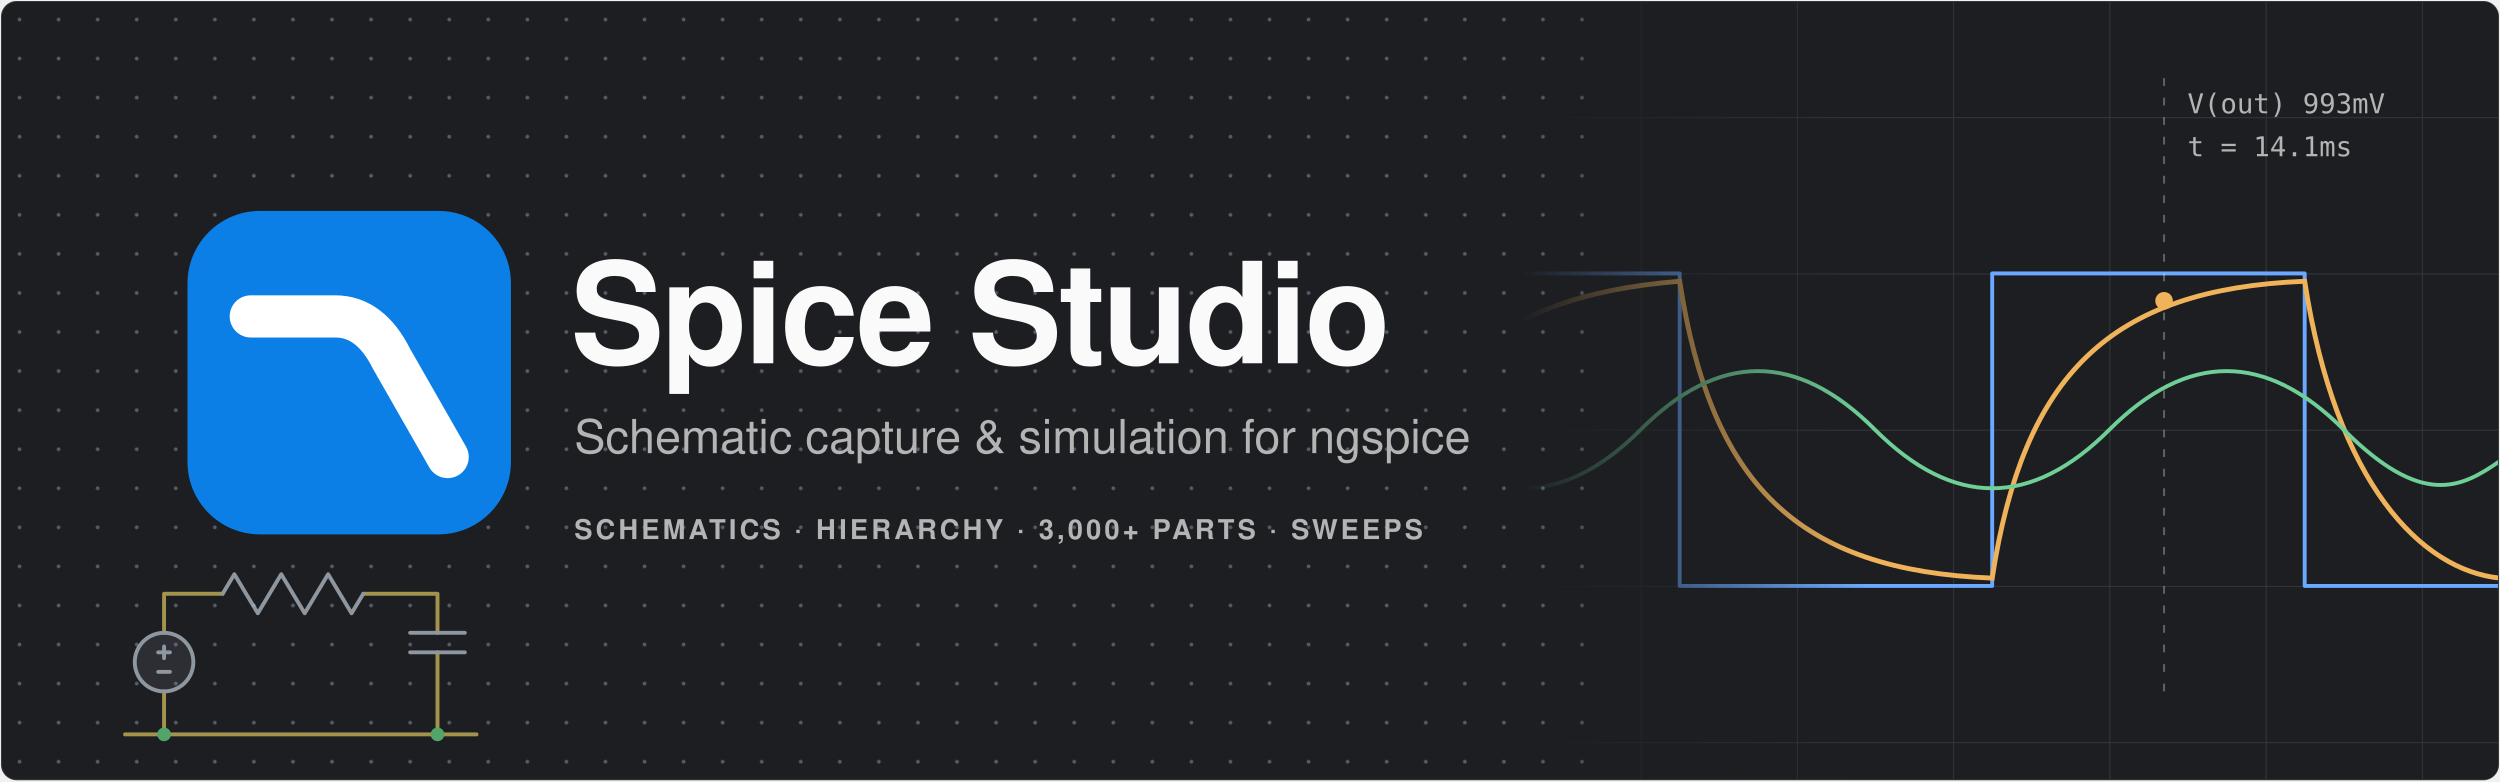
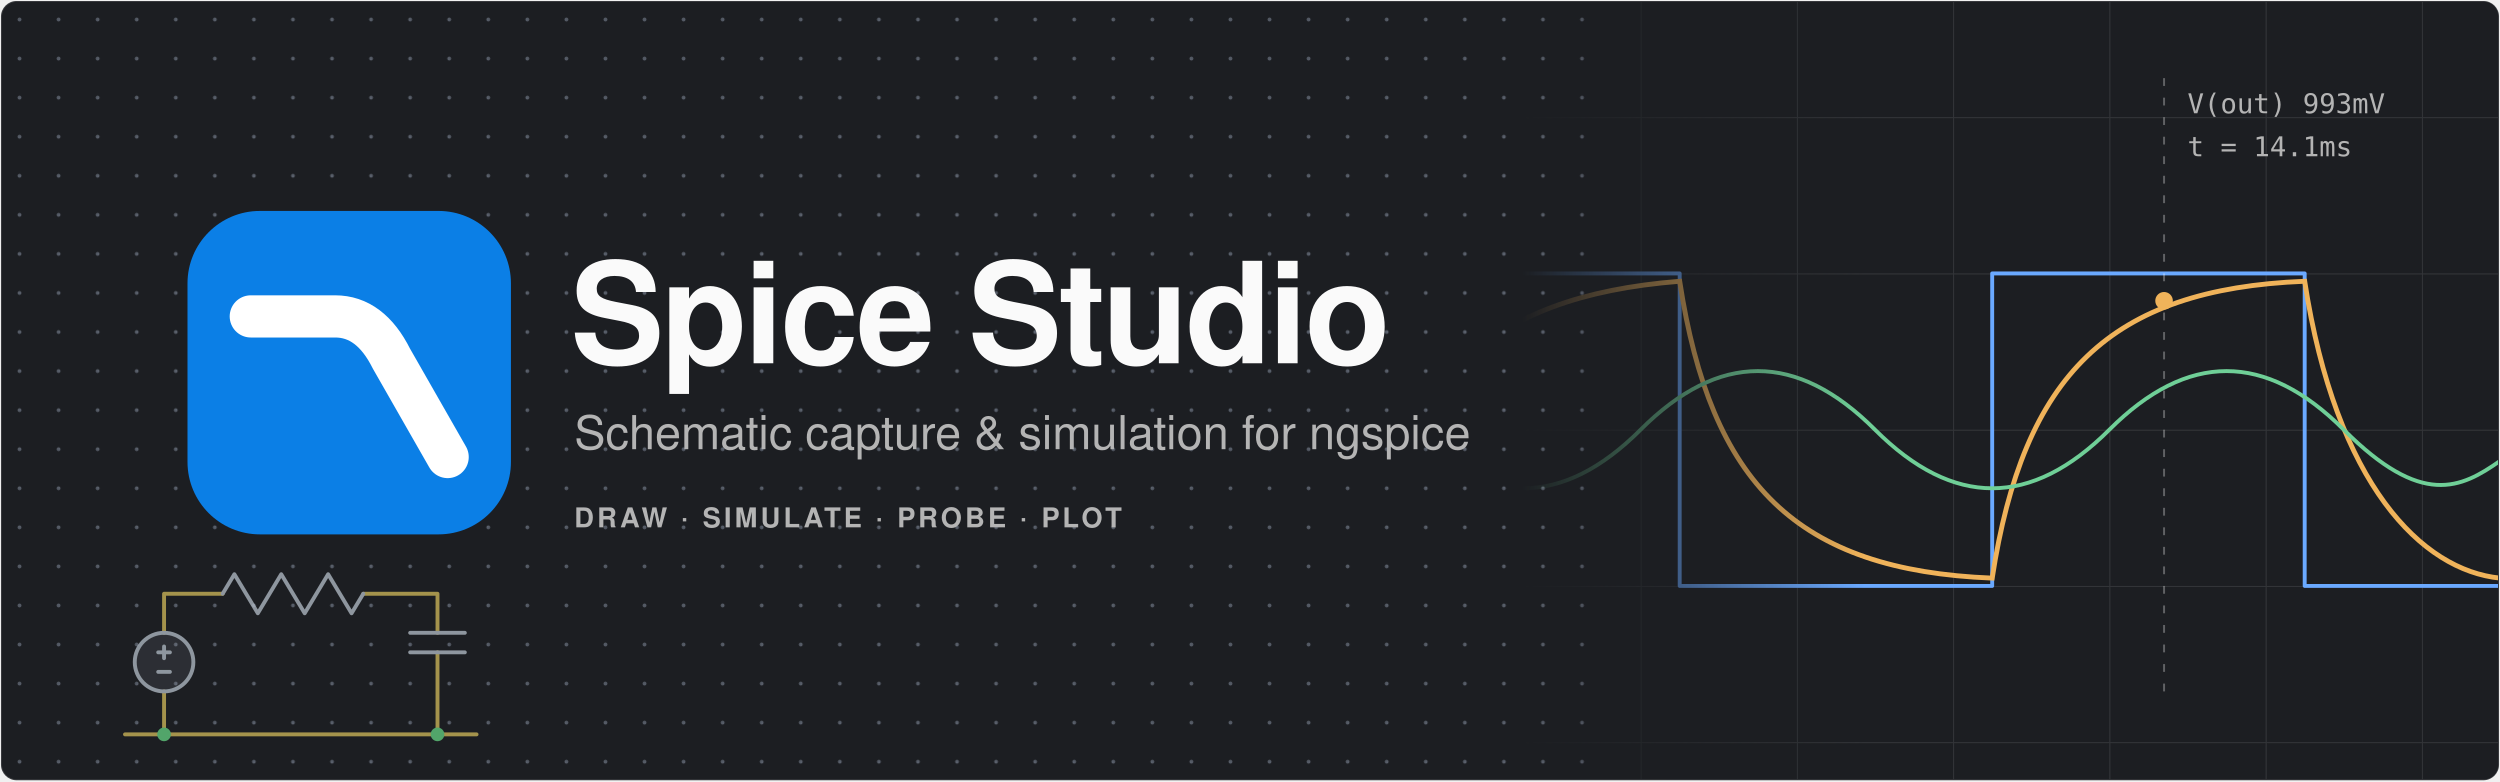
<svg xmlns="http://www.w3.org/2000/svg" viewBox="0 0 1280 400" width="1280" height="400" role="img" aria-labelledby="t d">
  <defs>
    <linearGradient id="fadeR" x1="0" y1="0" x2="1" y2="0">
      <stop offset="0" stop-color="#fff" stop-opacity="0" />
      <stop offset="0.35" stop-color="#fff" stop-opacity="1" />
    </linearGradient>
    <mask id="scopeMask">
      <rect x="780" y="0" width="500" height="400" fill="url(#fadeR)" />
    </mask>
    <clipPath id="frame">
      <rect x="1" y="1" width="1278" height="398" rx="7" />
    </clipPath>
    <pattern id="dots" width="20" height="20" patternUnits="userSpaceOnUse">
      <circle cx="10" cy="10" r="1" fill="#535964" />
    </pattern>
    <pattern id="grid" width="80" height="80" x="40" y="60" patternUnits="userSpaceOnUse">
      <path d="M80 0H0V80" fill="none" stroke="#ffffff" stroke-opacity="0.1" stroke-width="1" />
    </pattern>
  </defs>
  <rect x="0.5" y="0.5" width="1279" height="399" rx="8" fill="#1c1e22" stroke="#ffffff" stroke-opacity="0.13" />
  <g clip-path="url(#frame)">
    <rect width="820" height="400" fill="url(#dots)" />
    <g mask="url(#scopeMask)">
      <rect x="780" y="0" width="500" height="400" fill="#1c1e22" />
      <rect x="560" y="0" width="720" height="400" fill="url(#grid)" />
      <path d="M600 300H700V140H860V300H1020V140H1180V300H1280" fill="none" stroke="#6aa9ff" stroke-width="2" stroke-linejoin="round" />
      <path d="M700 300C716 196 760 152 860 144C876 248 920 292 1020 296C1036 192 1080 148 1180 144C1196 248 1240 292 1280 296" fill="none" stroke="#f0b35a" stroke-width="2.5" stroke-linecap="round" />
      <path d="M600 220C640 180 680 180 720 220S800 260 840 220S920 180 960 220S1040 260 1080 220S1160 180 1200 220S1260 250 1280 236" fill="none" stroke="#6fcf97" stroke-width="2" />
      <path d="M1108 40V360" stroke="#ffffff" stroke-opacity="0.3" stroke-width="1" stroke-dasharray="4 6" />
-       <circle cx="1108" cy="154" r="4.5" fill="#f0b35a" />
+       <circle cx="1108" cy="154.0" r="4.5" fill="#f0b35a" />
      <g font-family="'SF Mono', ui-monospace, SFMono-Regular, Menlo, Consolas, monospace" font-size="14" fill="#b4b4b4">
        <text x="1120" y="58">V(out) 993mV</text>
        <text x="1120" y="80">t = 14.1ms</text>
      </g>
    </g>
  </g>
  <g transform="translate(-6 24)" fill="none" stroke-width="2" stroke-linejoin="round" stroke-linecap="round" opacity="0.75">
    <path stroke="#d2b95a" d="M90 300V280H120M192 280H230V300M230 310V352M90 330V352M70 352H250" />
    <g stroke="#b4bec8">
      <path d="M120 280l6-10 12 20 12-20 12 20 12-20 12 20 6-10M216 300H244M216 310H244" />
      <circle cx="90" cy="315" r="15" fill="#b4bec8" fill-opacity="0.14" />
      <path d="M90 307V313M87 310H93M87 320H93" />
    </g>
    <g fill="#64d282" stroke="none">
      <circle cx="90" cy="352" r="3.5" />
      <circle cx="230" cy="352" r="3.5" />
    </g>
  </g>
  <g transform="translate(96 108) scale(3.6) translate(-1 -1)">
    <rect x="1" y="1" width="46" height="46" rx="10.3" fill="#0b7fe6" />
    <path d="M10 16h12q5 0 8 6l8 14" fill="none" stroke="#fff" stroke-width="6" stroke-linecap="round" stroke-linejoin="round" />
  </g>
  <g font-family="-apple-system, BlinkMacSystemFont, 'Segoe UI', 'Helvetica Neue', Helvetica, Arial, sans-serif">
    <text x="292" y="186" font-size="72" font-weight="600" fill="#fafafa" letter-spacing="-1.5">Spice Studio</text>
-     <text x="294" y="232" font-size="24" fill="#b4b4b4">Schematic capture &amp; simulation for ngspice</text>
-     <text x="294" y="276" font-size="14" font-weight="600" fill="#b4b4b4" letter-spacing="1.6">SCHEMATICS · HIERARCHY · 3,000+ PARTS · SWEEPS</text>
+     <text x="294" y="230" font-size="24" fill="#b4b4b4">Schematic capture &amp; simulation for ngspice</text>
+     <text x="294" y="270" font-size="14" font-weight="600" fill="#b4b4b4" letter-spacing="1.6">DRAW · SIMULATE · PROBE · PLOT</text>
  </g>
</svg>
